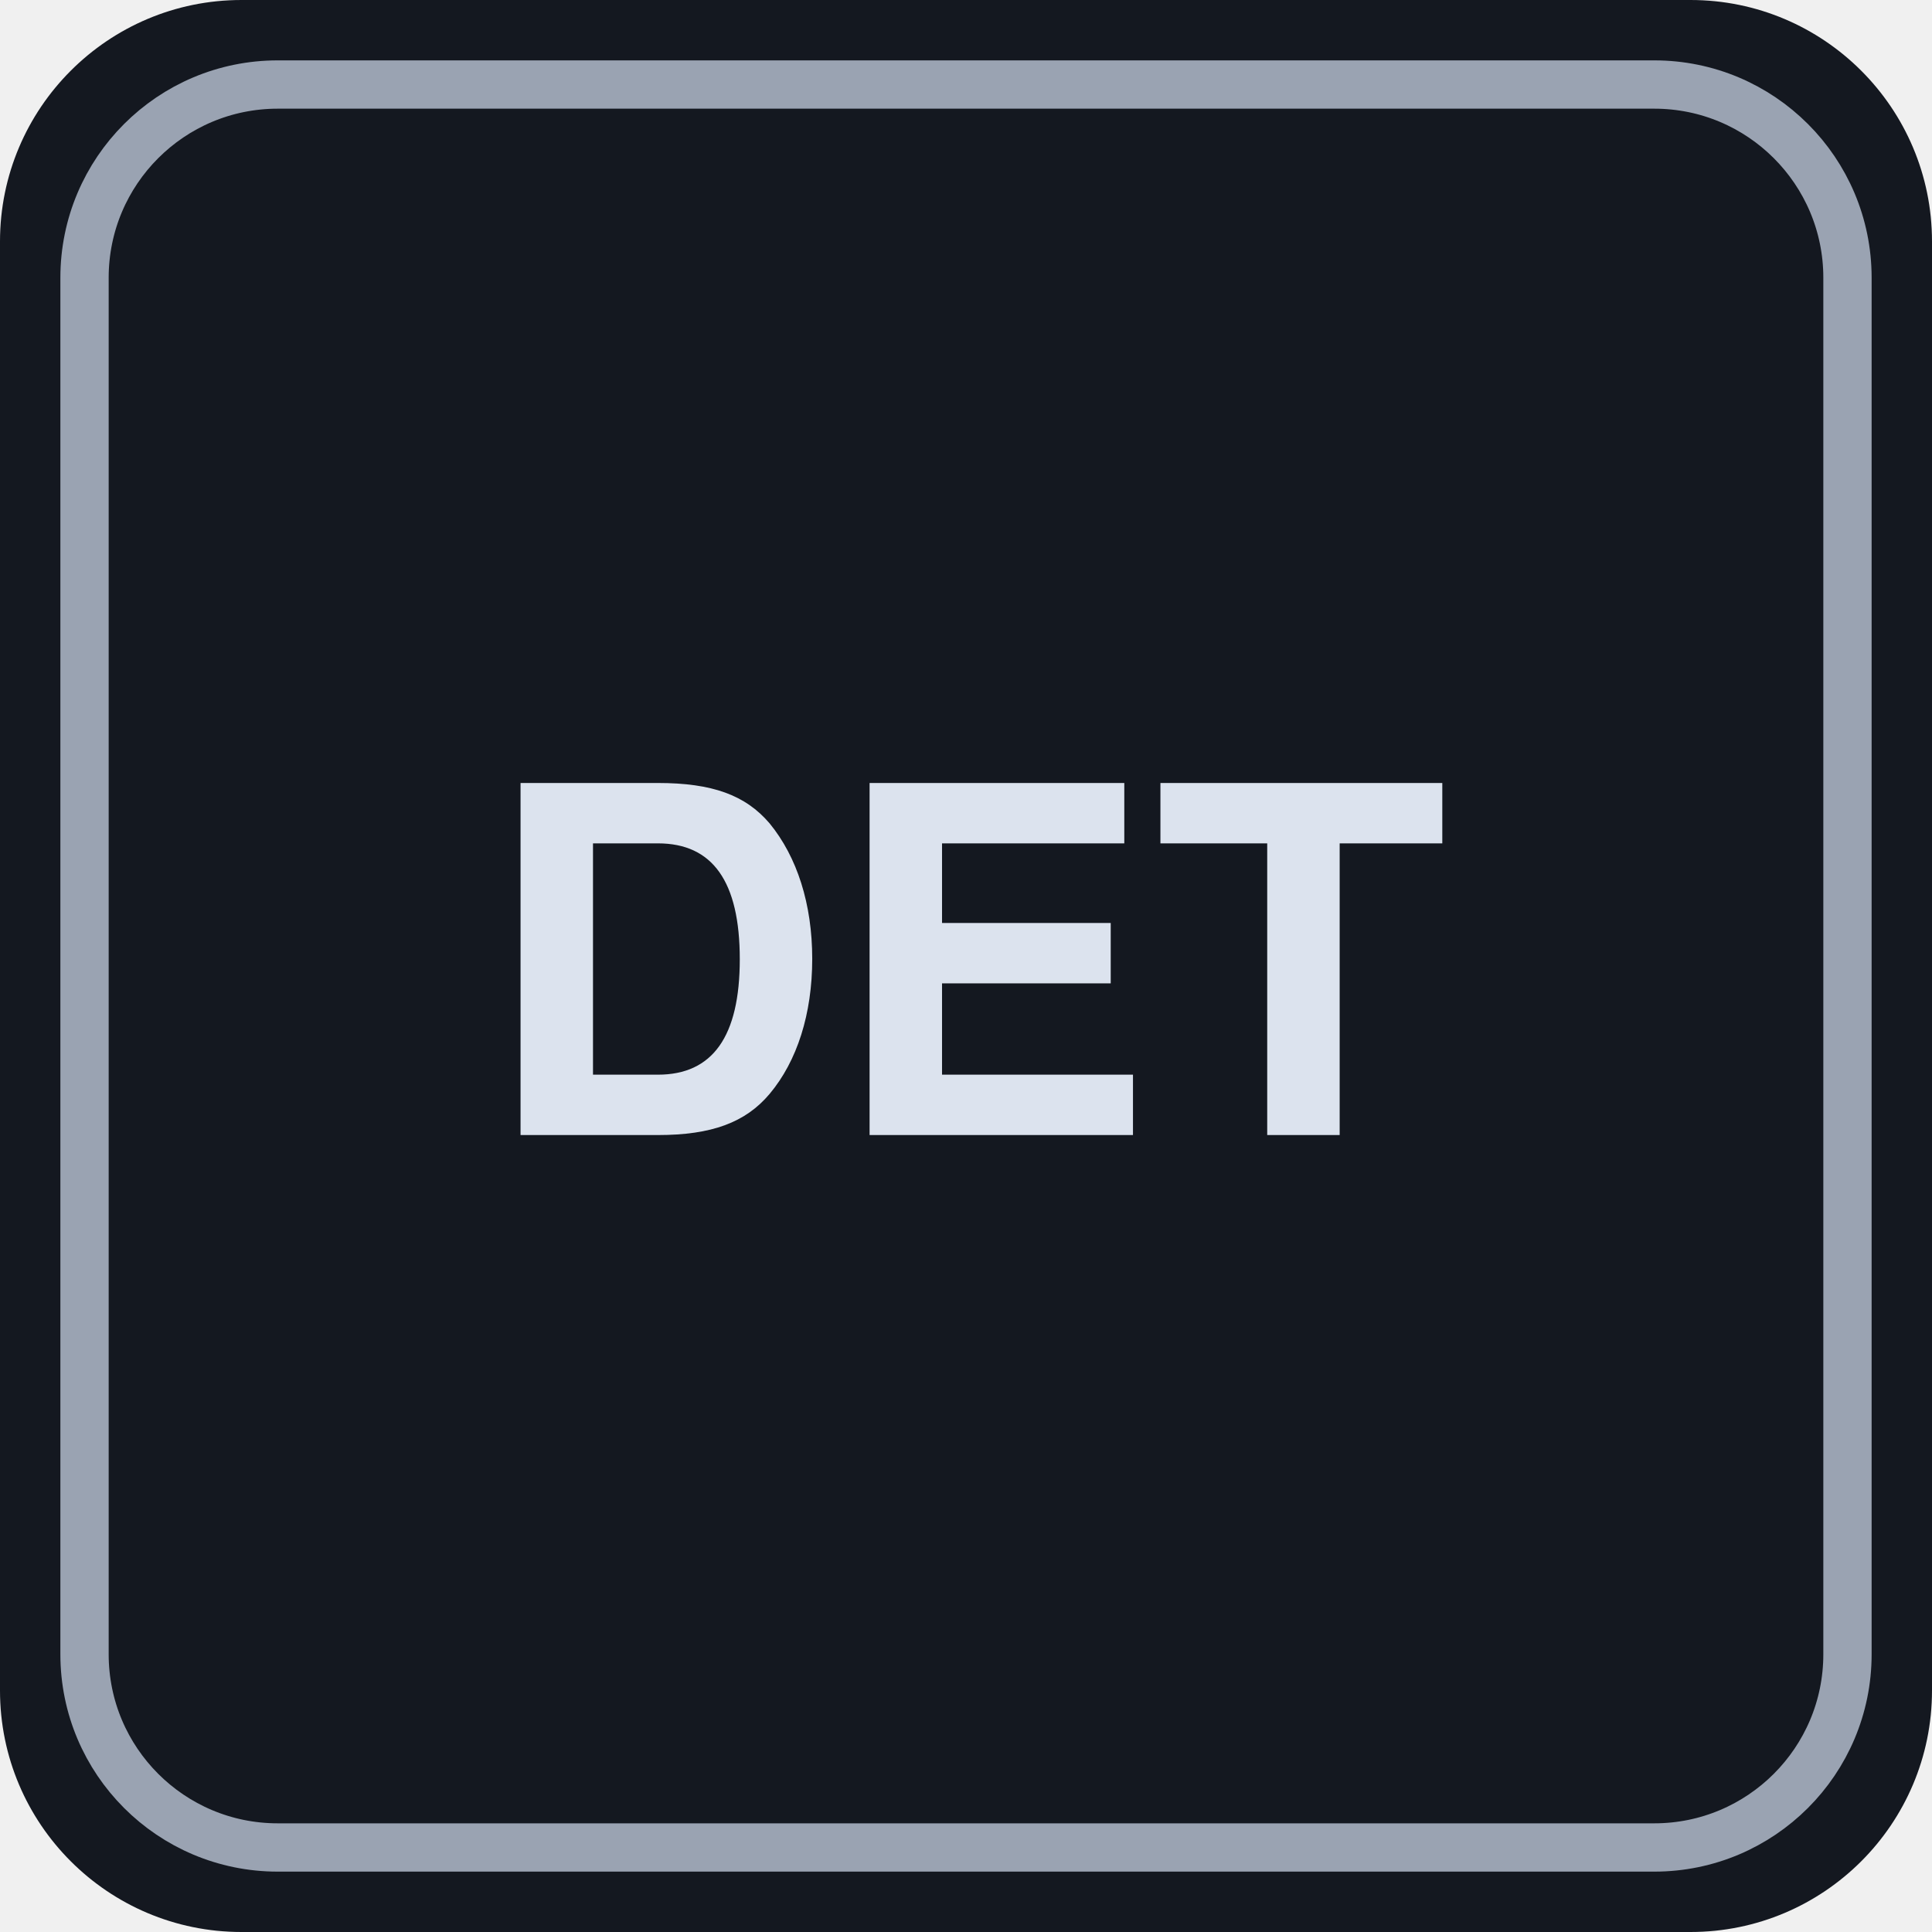
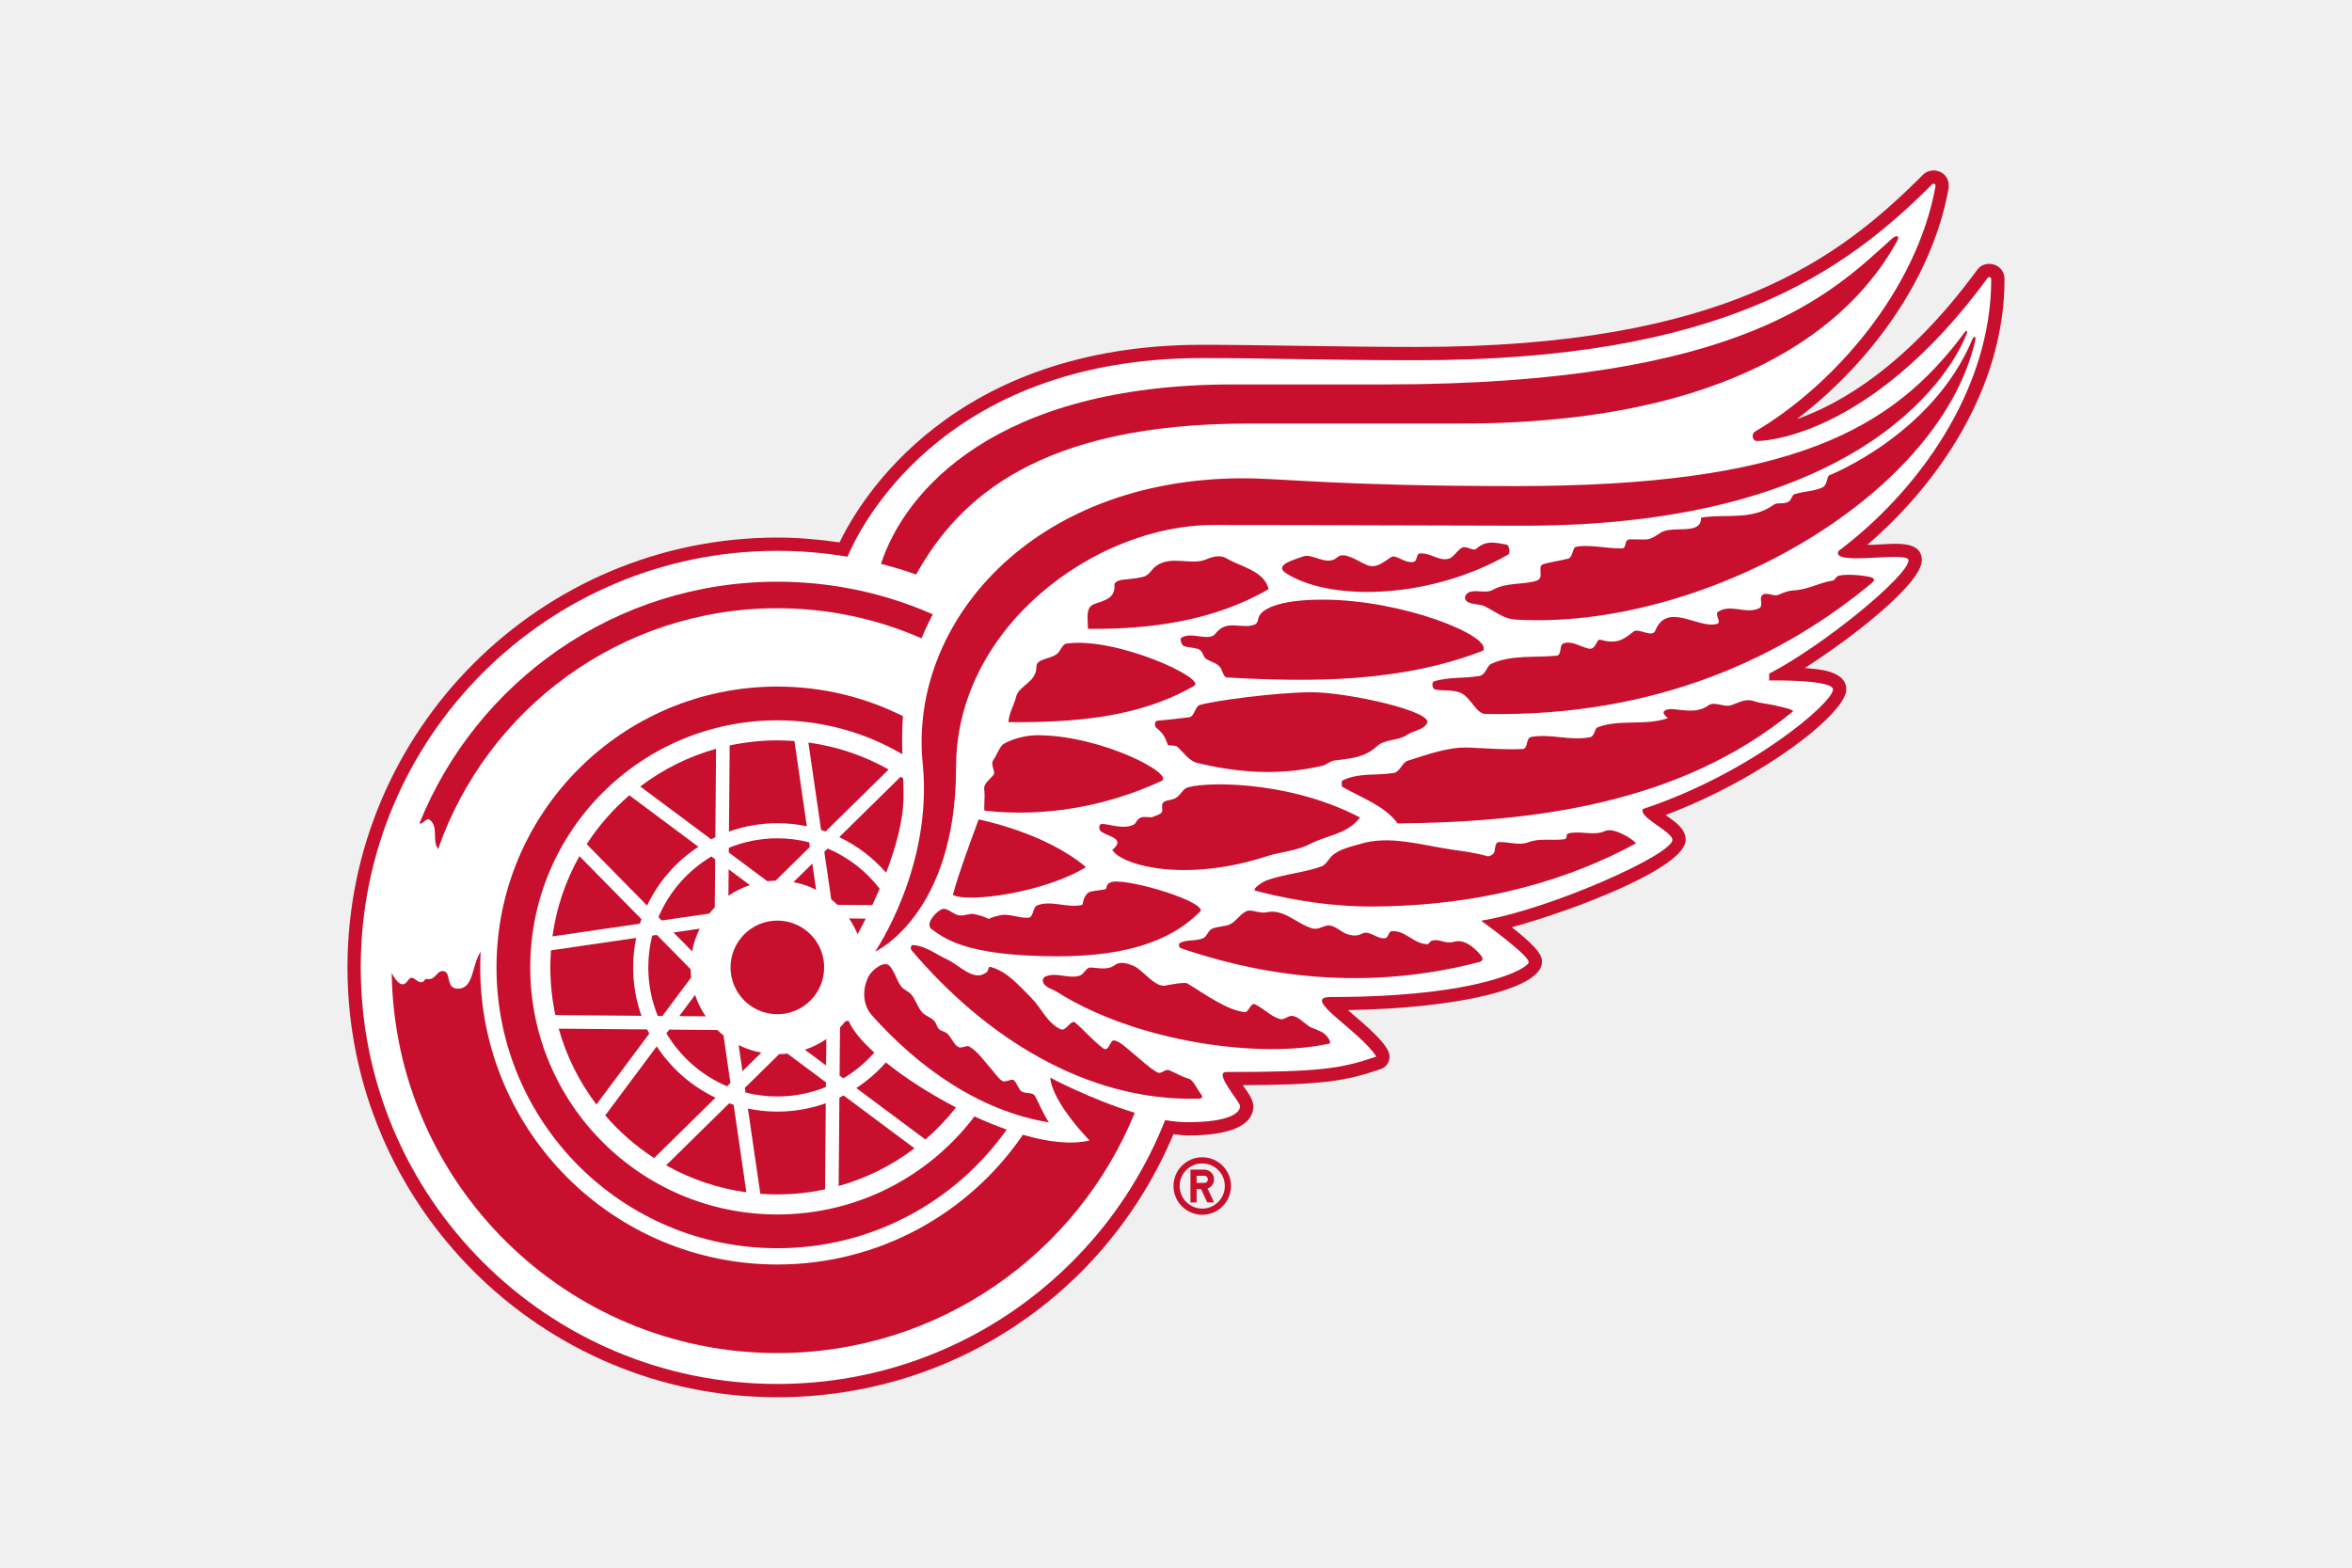
- <svg xmlns="http://www.w3.org/2000/svg" viewBox="0 0 80 80" width="80" height="80" role="img" aria-label="DET">
-   <rect width="80" height="80" rx="10" fill="#141820" />
-   <rect x="3.5" y="3.5" width="73" height="73" rx="8" fill="none" stroke="#9aa3b2" stroke-width="2" />
-   <text x="40" y="47" text-anchor="middle" font-family="ui-sans-serif,system-ui,Helvetica,Arial,sans-serif" font-size="20" font-weight="700" fill="#dce3ee">DET</text>
+ <svg xmlns="http://www.w3.org/2000/svg" viewBox="0 0 960 640">
+   <path fill="#c8102e" d="M490.714 472.446c-6.481 0-11.742 5.253-11.742 11.738 0 6.478 5.261 11.74 11.742 11.74s11.734-5.262 11.734-11.739c0-6.486-5.253-11.739-11.734-11.739m0 20.958a9.21 9.21 0 0 1-6.522-2.698 9.219 9.219 0 0 1-2.698-6.522 9.207 9.207 0 0 1 9.22-9.214c5.094 0 9.218 4.12 9.218 9.214s-4.124 9.22-9.218 9.22m4.823-11.94a3.98 3.98 0 0 0-3.983-3.978h-5.656v13.4h2.514v-5.442h1.804l2.541 5.441h2.78l-2.652-5.674a3.99 3.99 0 0 0 2.652-3.748m-3.983 1.464h-3.142v-2.932h3.142a1.47 1.47 0 0 1 1.469 1.468 1.47 1.47 0 0 1-1.469 1.464" />
+   <path fill="#c8102e" d="M762.178 222.393c28.437-24.3 55.997-63.485 55.997-108.357 0-6.495-7.923-8.322-11.136-3.906-29.301 39.985-56.933 55.177-73.624 60.96 27.756-21.013 54.976-55.323 61.939-94.232.765-7.1-6.957-9.172-10.526-5.456-33.983 33.978-80.769 70.237-206.502 70.237-30.382 0-65.112-.88-87.57-.88-102.083 0-139.625 63.137-148.088 80.665-8.404-1.214-16.914-1.963-25.373-1.963-96.753 0-175.47 78.716-175.47 175.478-.001 96.754 78.715 175.474 175.469 175.474 71.21 0 134.161-42.05 161.662-107.39 1.936.197 3.989.527 5.721.527 22.235 0 26.898-6.503 26.898-11.975 0-2.934-2.907-6.478-4.346-8.542 32.618-.176 42.185-1.704 56.302-6.582 2.296-.716 3.644-2.849 3.644-5.118 0-4.813-9.868-12.779-17.015-18.97 45.622-.766 79.215-8.914 79.215-19.584 0-2.084-.198-4.71-12.306-14.247 25.74-7 70.962-24.358 70.962-35.658 0-4.38-3.78-7.064-8.195-10.142 40.066-15.097 73.756-41.698 73.756-51.237 0-7.689-11.328-8.342-16.945-8.776 19.965-12.788 47.764-34.582 47.764-43.995 0-9.748-15.276-5.908-22.232-6.33z" />
+   <path fill="#fff" d="M750.469 224.886c31.928-23.926 62.279-65.247 62.279-110.85 0-.96-.947-1.108-1.343-.708-49.354 67.382-94.235 66.72-94.235 66.72-1.962 0-2.426-2.754-.867-3.84 31.865-18.74 66.042-57.403 73.717-100.31.105-.574-.754-1.27-1.359-.67-36.246 36.249-86.059 71.83-210.336 71.83-39.8 0-60.57-.88-87.57-.88-107.766 0-140.905 71.627-144.828 81.108a171.5 171.5 0 0 0-28.633-2.41c-93.918 0-170.055 76.133-170.055 170.062s76.137 170.056 170.054 170.056c71.916 0 133.402-44.64 158.265-107.716 3.18.542 6.25.85 9.113.85 17.326 0 21.486-3.867 21.486-6.554 0-1.823-11.08-13.932-5.579-13.932 38.427 0 47.077-1.435 61.185-6.31-6.769-10.593-31.286-24.306-18.662-24.306 60.903 0 80.862-11.758 80.862-14.248 0-2.91-19.42-16.895-19.42-16.895 28.053-4.625 78.073-26.998 78.073-33.01 0-3.48-14.268-9.32-11.98-12.62 44.478-14.794 77.535-43.537 77.535-48.759 0-4.19-26.073-3.7-26.073-3.7v-2.77c22.547-11.722 56.892-40.065 56.892-46.3 0-3.973-32.229 2.683-28.521-3.838" />
+   <path fill="#c8102e" d="M359.045 362.811a52.76 52.76 0 0 0-21.222-16.416l-1.368 1.341 2.825 19.428a34 34 0 0 1 2.537 2.218l14.233.118a252 252 0 0 0 2.995-6.689m-61.58-14.786 15.739 11.727a36 36 0 0 1 3.363-.225l14-13.776-.284-1.886a52.7 52.7 0 0 0-12.989-1.624 52.5 52.5 0 0 0-19.812 3.874zm34.092 4.532-7.705 7.561a35 35 0 0 1 9.257 3.117zm5.715 71.638a35.6 35.6 0 0 1-8.74 4.344l8.654 6.445zm-70.282 48.578 25.06-24.655c-9.797-4.649-18.098-11.945-24-20.95l-21.016 28.193a93 93 0 0 0 19.956 17.412m79.563-97.816a35 35 0 0 1 3.479 6.425 207 207 0 0 0 3.333-6.367zm-47.103 76.085a56 56 0 0 1-1.828-.622l-25.737 25.313a92.1 92.1 0 0 0 32.765 11.01zm46.912-34.312-1.291.192a34 34 0 0 1-2.214 2.536l-.17 19.634 1.534 1.136a53 53 0 0 0 12.646-10.513c-5.225-4.746-8.966-9.244-10.505-12.985m-49.043-51.048a35 35 0 0 1 8.741-4.344l-8.653-6.456zm-32.313 56.297a75 75 0 0 1-.865-1.723l-36.096-.305a92.4 92.4 0 0 0 15.389 30.953zm72.12 19.876-15.73-11.733q-1.675.19-3.362.22l-14.003 13.771.27 1.893a52.6 52.6 0 0 0 12.993 1.622 52.5 52.5 0 0 0 19.813-3.868zm-34.083-4.542 7.694-7.567a35.3 35.3 0 0 1-9.252-3.107zm39.573 10.78-.301 36.091a92.3 92.3 0 0 0 30.948-15.389l-28.932-21.569a69 69 0 0 1-1.715.867m-54.582-33.178a35.2 35.2 0 0 1-4.33-8.746l-6.459 8.653 10.789.094m4.738 5.577-19.626-.164-1.14 1.53c5.715 9.594 14.386 17.233 24.768 21.618l1.363-1.346-2.822-19.418a38 38 0 0 1-2.543-2.22m-1.03-50.078.16-19.628-1.526-1.145c-9.599 5.718-17.23 14.39-21.627 24.776l1.349 1.371 19.425-2.835q1.05-1.321 2.219-2.539m-16.826 10.263 7.565 7.701a35.1 35.1 0 0 1 3.116-9.256zm-8.696 1.27a53.3 53.3 0 0 0-1.614 12.993 52.5 52.5 0 0 0 3.871 19.81l1.905.016 11.733-15.735a31 31 0 0 1-.221-3.362l-13.778-13.992zm39.047 70.62 5.065 34.78c8.85.667 17.75.062 26.428-1.795l.295-35.154a58.9 58.9 0 0 1-19.761 3.408c-4.121 0-8.146-.424-12.027-1.239M368.79 325.03c0-2.398-.052-4.8-.132-7.22a59 59 0 0 0-1.054-.709l-25.063 24.65a58.95 58.95 0 0 1 19.144 14.541c3.871-10.125 7.105-21.51 7.105-31.263zm-78.526 17.61c.567-.29 1.134-.586 1.712-.859l.303-36.093a92.3 92.3 0 0 0-30.954 15.39zm39.063-5.332-5.071-34.786a99 99 0 0 0-6.962-.264c-6.675 0-13.192.718-19.469 2.07l-.291 35.146a58.8 58.8 0 0 1 19.76-3.405c4.127 0 8.149.43 12.033 1.24m60.889 114.8c-10.697-5.534-20.779-12.044-28.646-18.385a59.9 59.9 0 0 1-12.042 10.473l28.185 21.004a93.7 93.7 0 0 0 12.503-13.093m-27.498-137.963a92.2 92.2 0 0 0-32.769-11.017l5.198 35.705a68 68 0 0 1 1.831.617zM224.623 394.94c0 6.68.711 13.19 2.059 19.463l35.147.292a58.9 58.9 0 0 1-3.4-19.755c0-4.129.423-8.146 1.23-12.04l-34.774 5.075a92 92 0 0 0-.262 6.965m.865-12.658 35.702-5.2c.196-.619.41-1.214.625-1.828l-25.31-25.734a91.9 91.9 0 0 0-11.017 32.762m13.976-37.648 24.647 25.057a59 59 0 0 1 20.955-23.998l-28.187-21.018a92.7 92.7 0 0 0-17.415 19.96M317.293 414.047c10.553 0 19.108-8.555 19.108-19.109s-8.555-19.108-19.108-19.108-19.108 8.555-19.108 19.108 8.555 19.11 19.108 19.11" />
+   <path fill="#c8102e" d="M317.294 280.29c-63.317 0-114.642 51.33-114.642 114.65s51.325 114.642 114.642 114.642c38.654 0 72.833-19.128 93.608-48.435a154 154 0 0 1-13.165-5.366c-18.42 24.31-47.592 40.017-80.443 40.017-55.705 0-100.867-45.159-100.867-100.858s45.162-100.87 100.867-100.87c18.61 0 36.047 5.052 51.011 13.845-.137-4.997-.162-10.142.232-15.554-15.419-7.722-32.824-12.072-51.243-12.072" />
+   <path fill="#c8102e" d="M444.715 465.59c-7.405 1.772-16.958.652-27.217-2.316-21.837 31.961-58.572 52.947-100.206 52.947-66.973 0-121.28-54.298-121.28-121.282 0-2.15.061-4.278.163-6.395-3.75 5.69-2.669 15.08-9.319 15.08-5.274 0-2.351-7.185-6.211-7.185-2.402 0-2.739 3.296-5.726 3.296-.349 0-.66-.125-.886-.125-.642 0-.928 1.393-2.144 1.393-1.553 0-2.643-1.833-3.876-1.833-1.391 0-1.834 2.654-3.678 2.654-1.892 0-3.723-3.166-4.461-4.614 1.218 85.916 71.23 155.176 157.42 155.176 65.963 0 122.441-40.56 145.879-98.102-17.659-5.34-34.535-14.352-34.535-14.352 1.077 10.522 16.077 25.658 16.077 25.658M175.476 334.74c3.636 3.004.738 8.262 3.347 11.88 19.972-57.24 74.425-98.315 138.471-98.315 20.931 0 40.834 4.397 58.847 12.297a124 124 0 0 1 4.588-9.808c-19.411-8.556-40.866-13.316-63.435-13.316-66.157 0-122.768 40.812-146.077 98.621 1.297.85 2.725-2.627 4.259-1.36m334.082-161.82h86.63c110.667 0 159.121-39.565 178.208-74.637 1.101-2.109-.254-2.551-2.357-.682-24.093 21.615-60.041 59.343-206.821 59.343h-61.94c-97.434 0-134.125 43.934-143.694 73.236a171 171 0 0 1 14.36 4.367c17.321-31.185 50.333-61.627 135.614-61.627" />
+   <path fill="#c8102e" d="M507.526 195.261c-86.692 0-136.627 59.54-130.912 116.43 4.259 42.385-19.46 76.821-19.46 76.821s33.084-14.98 33.084-75.338c0-57.208 56.911-98.846 104.875-98.846 46.381 0 100.197.291 126.881.291 141.509 0 175.749-65.375 180.624-78.132.859-1.914-.379-1.526-.845-.637-29.544 39.843-70.914 62.596-183.17 62.596-72.11 0-94.912-3.185-111.077-3.185" />
+   <path fill="#c8102e" d="M539.848 244.8c-23.409 0-25.76 6.515-25.76 6.515-.74.908-.363 3.041-2.003 3.664-5.347 2.065-11.266-2.365-15.869 3.592-2.78 3.598-9.525-.839-13.899 1.701-.983.576.016 3.068.776 3.398 2.048.9 5.43.633 6.701 1.69 1.343 1.101 1.225 2.676 2.472 3.598 1.544 1.131 4.443 1.635 5.735 3.42 1.009 1.373 1.332 4.104 2.796 4.184 35.141 1.995 71.215 1.99 104.561-10.929 3.777-5.947-32.715-20.834-65.51-20.834M401.725 322.29c.463 3.4-.424 8.618.281 8.687 24.46 2.67 49.289-1.679 71.923-12.068 6.299-2.673-24.581-18.75-50.271-18.75-8.347 0-14.031 3.551-14.031 3.551-1.432.823-2.58 4.178-4.246 6.68-1.241 1.856 1.135 4.767.138 5.964-1.844 2.222-4.121 3.584-3.794 5.935zm33.451-59.54c-1.183.198-2.073 2.12-2.95 3.366-2.22 3.125-9.251 2.434-9.193 5.991.08 6.485-7.144 7.672-8.292 12.343-.897 3.662-2.865 6.428-3.135 10.368 25.952.14 52.649-1.533 75.656-14.745 6.014-2.739-31.687-20.272-52.086-17.324m82.626-22.25c-1.888-7.528-11.023-8.938-17.249-12.58-2.47-1.448-5.369-.788-8.221.437-6.181 2.654-14.128-1.852-20.507 2.731-1.816 1.32-2.788 3.772-5.136 4.38-2.915.758-5.856.878-8.832 1.255-1.092.152-3.14.89-3.006 2.13.595 5.292-4.33 6.396-8.237 7.762-3.82 1.343-2.463 6.381-2.582 10.092 25.283.322 51.587-3.24 73.77-16.207M388.905 365.343c6.5 3.38 37.935-1.16 54.324-11.347-16.835-14.28-43.777-19.46-43.777-19.46-3.736 10.193-7.601 20.337-10.547 30.808" />
+   <path fill="#c8102e" d="M384.193 371.296c-3.07 1.632-6.591 6.266-3.805 8.148 4.988 3.381 13.264 10.957 51.438 10.957 37.172 0 51.314-11.488 58.348-18.62 0-4.604-32.703-14.024-37.093-11.467-1.349.67-1.508 2.021-1.69 2.616-1.467.575-6.01.646-7.089 1.434-2.535 1.861-2.031 4.897-2.708 5.076-5.801 1.443-12.991-2.21-18.484.292-1.473.68-1.346 4.78-3.298 4.928-3.977.3-8.355-2.065-12.143-.856-.674.223-2.723.52-4.068 1.368-2.082-1.068-3.189-1.327-5.909-1.986-2.011-.493-3.955.89-6.419.472-2.307-.402-4.898-3.524-7.08-2.362m150.733-26.838c6.865-3.574 15.126-3.913 20.17-10.73-30.813-16.095-66.796-14.429-71.19-11.886-1.085.634-2.348 2.878-3.725 3.756-2.115 1.387-4.077.72-5.478 2.122-.84.84.082 3.058-.51 3.88-.773 1.087-2.48 1.28-3.545 1.854-1.082.592-3.367-.374-5.069.344-1.695.72-1.764 2.307-2.873 2.87-4.133 2.105-10.129-.337-12.975-.293-1.468.025-1.087 2.34-.614 2.805 1.842 1.825 7.171 2.382 6.968 5.085-.047.554-1.324 2.44-2.131 2.544 2.825 6.031 29.107 14.03 63.678 2.562 5.773-1.737 11.741-2.028 17.294-4.914zm39.327-44.416c2.828-1.893 6.431-1.915 8.115-4.592 3.731-4.842-32.269-12.844-46.876-12.844-14.516 0-41.321 3.642-45.921 5.258-1.905.792-2.007 4.68-4.243 4.955-4.304.53-8.568 1.051-12.899 1.415-1.423.115-1.066 2.397-.622 2.747 2.815 2.274 3.686 3.683 4.872 7.166.119.328 3.042.04 3.681.584 2.813 2.428 4.823 5.883 8.347 6.74 17.048 4.09 33.527 5.218 50.978 1.163 1.869-.429 3.238-1.949 4.905-2.153 6.123-.792 12.494-1.162 17.24-5.682 3.35-3.196 8.694-2.243 12.423-4.757m41.407-73.704c1.002-.62.187-3.862-.653-3.986-3.908-.594-8.143-2.174-12.372 1.622-1.43 1.291-4.095-1.487-6.075-.29-1.602.951-3.182 3.514-4.67 4.177-4.056 1.803-7.99-2.409-12.467-1.885-1.313.145-.994 3.066-2.299 3.372-3.85.911-7.215-3.282-9.387-1.872-3.326 2.144-6.119 4.875-10.145 3.063-3.865-1.756-8.968-5.409-11.61-3.107-4.59 4.008-10.173-1.8-14.209-.235-3.42 1.325-12.615 3.516-6.342 7.153 19.485 11.796 60.172 9.453 90.23-8.01zM422.515 447.534c-1.018-1.847-3.653-.856-5.467-1.923-1.316-.798-1.946-3.54-3.235-4.6-.996-.82-3.4 1.04-4.635.318-1.753-1.029-3.091-3.25-4.46-4.78-1.522-1.689-2.92-3.525-4.418-5.215-1.404-1.589-2.904-3.042-4.697-4.102-.963-.57-2.835.661-4 .358-2.062-.55-3.262-4.135-4.949-5.632-.969-.86-2.516-.978-3.373-1.792-.878-.846-1.065-2.398-1.988-3.42-1.219-1.338-3.003-1.814-4.322-2.893-1.786-1.462-3.124-5.165-4.5-7.204-1.374-2.04-3.409-2.266-4.73-4.053-1.655-2.24-2.624-6.004-4.647-8.27-2.026-2.293-7.099 1.363-8.65 4.45-2.543 5.048-2.394 11.46 1.484 15.787 19.078 21.313 43.851 38.99 72.204 43.656-2.115-3.05-4.344-8.369-5.617-10.685m62.734-7.135c-2.888-.804-5.42-2.4-8.066-3.493-1.632-.672-3.205 1.861-4.964.814-3.559-2.124-6.62-5.169-9.453-7.432-2.246-1.798-6.75-6.308-8.686-5.399-.762.34-1.858 4.53-3.697 3.15-4.434-3.323-7.314-6.897-11.452-10.522-1.896-1.649-3.703 3.804-6.108 2.65-5.533-2.69-7.761-8.688-12.017-12.937-4.967-4.945-9.715-10.674-16.547-12.485-1.135-.298-.51 1.357-1.573 2.19-5.219 4.073-10.964-2.887-16.033-5.21-4.649-2.147-8.74-5.555-13.971-5.91-1.109-.083-1.059 1.591-.638 2.09 29.797 35.248 71.143 61.692 116.555 60.626 1.054-.024 3.204.094 1.437-2.095-1.412-1.734-2.997-5.539-4.787-6.037m42.177-25.676c-1.326-.196-3.386 1.596-4.536 1.38-3.522-.662-6.308-3.825-10.58-6.08-1.762-.93-2.679 3.235-4.06 3.147-7.084-.404-17.319-7.914-23.642-11.702-1.12-.677-7.879.671-9 .897-4.066.818-9.238-6.3-12.434-7.802-2.423-1.128-5.796-2.323-8.094-.602-3.119 2.32-6.825 1.076-10.24 1.03-1.325-.029-2.495 2.791-4.138 3.308-4.659 1.495-9.815-1.745-14.387.537-.133.062-.757 1.02-.722 1.35.314 2.865 3.516 3.347 5.627 4.635 32.746 20.771 83.314 27.496 111.491 21.194.638-.198-.358-2.607-2.258-4.057-1.965-1.509-4.862-2.076-6.084-2.933-2.844-1.993-4.36-3.914-6.943-4.302Zm65.918-30.227c-3.466 1.026-6.147-1.514-9.026-.415-.661.258-1.112 1.348-1.663 1.354-5.429.107-9.046-5.735-14.574-5.294-1.367.107-1.341 2.528-2.505 2.802-3.405.798-6.425-3.322-9.495-1.844-2.189 1.07-3.73.99-5.828.375-2.72-.799-4.74-3.217-7.366-3.63-2.321-.365-4.603 1.936-7.222 1.174-6.513-1.897-11.564-8.088-18.557-6.605-3.452.73-6.42-1.632-8.803-.203-2.616 1.55-3.359 3.435-6.01 5.011-1.795 1.09-5.999.952-7.879 2.091-1.423.873-1.787 3.07-3.416 3.744-3.059 1.264-6.679.366-9.544 1.988-.337.187-.526 1.787.702 2.13 26.7 9.05 69.915 19.007 121.535 5.611 1.591-.485 1.921-1.437.627-2.932-2.835-3.279-6.73-6.62-10.976-5.357m61.776-45.24c-4.562 2.121-9.845-.236-14.902.965-1.321.313-.308 2.197-1.63 2.381-4.957.702-10.1-.565-14.747 1.25-3.634 1.412-7.994-.192-11.994-.09-1.522.04-1.558 2.081-1.792 3.734-.215 1.402-2.332 2.242-2.957 2.057-4.955-1.473-9.703-2.006-14.727-2.744-12.617-1.864-25.107-5.875-36.97-2.332-3.87 1.162-9.002 2.13-11.967 5.142-1.139 1.167-2.353 3.47-3.87 4.023-7.26 2.64-15.166 3.13-22.4 5.706-2.187.771-6.351 3.838-4.793 4.24 0 0 22.32 6.48 46.673 6.48 46.868 0 82.597-11.532 108.734-25.792-1.501-1.893-9.203-6.629-12.658-5.02m51.43-51.332c-2.874.947-6.797-1.767-9.255.047-3.67 2.706-7.981 2.216-11.75 1.828-1.798-.19-4.617-.823-6.208.421-1.029.81.449 2.106 1.412 2.976-9.486 3.265-19.95.19-28.946 3.842-.674.274-1.08 3.576-2.742 3.907-8.259 1.67-15.986-1.574-24.176-.074-2.082.385-1.159 4.792-3.336 4.897-7.354.36-14.517-.258-21.862-.564-8.737-.364-16.787 2.805-25.031 5.332-2.454.738-3.189 4.636-5.829 5.035-7.127 1.088-14.381-.16-20.88 3.05-.439.215-.468 2.401.011 2.66 7.966 4.501 17.095 7.61 22.54 14.887 55.435-.583 115.085-7.829 161.241-45.673.91-.738-4.556-1.878-7.499-2.56-2.869-.666-5.231-.666-8.71-1.803-3.095-1.02-5.953.801-8.98 1.792m57.557-52.137c-.563-.339-8.952-1.85-13.591-.76-.994.234-1.58 1.852-2.51 2.004-5.991.96-10.211 3.821-16.295 4.008-1.272.03-4.008.936-5.646 1.715-2.208 1.066-5.233-1.524-6.957.408-1.111 1.247.826 4.242-1.192 5.194-5.299 2.495-11.493-1.98-16.682 1.402-1.511.977 1.596 4.286-.352 4.902-7.461 2.332-20.361-9.249-25.245 2.775-.76 1.89-3.096 1.036-4.556.656-1.412-.366-3.408-1.019-4.248-.32-4.57 3.72-7.256 5.204-13.684 3.4-1.624-.468-1.654 4.367-4.812 3.598-3.612-.869-7.083-3.474-10.385-1.998-1.535.685-.404 4.701-2.64 4.92-8.984.856-18.245-.439-26.524 3.24-2.042.911-2.232 4.583-5.092 5.054-6.3 1.043-12.584.308-18.47 2.218-.955.306-.732 3.112.725 3.324 3.774.561 8.062-.025 10.958 1.701 3.555 2.122 5.807 8.104 9.302 8.245 71.19 1.376 122.619-24.135 157.896-53.558 1.396-1.212.672-1.715 0-2.128m-17.45-41.76c-1.069.486-.73 4.01-2.764 4.954-3.505 1.612-7.491 1.565-11.235 2.703-1.417.44-1.338 2.323-2.522 3.061-1.99 1.27-4.685.215-6.139 1.288-8.993 6.591-19.683 3.634-29.671 5.286.158 7.526-11.724 2.93-16.593 6.205-5.319 3.565-4.612 2.59-12.526 2.665-2.459.027-1.132 3.656-3.111 3.697-6.31.113-14.464-1.889-19.168-.52-.846.245-1.121 4.222-2.795 4.672-3.433.92-7.036 1.291-10.326 2.332-2.547.806.782 5.618-2.63 6.7-5.794 1.833-12.176.495-18.02 3.807-2.293 1.31-5.657.074-8.635.622-2.533.454-3.502 3.114-1.432 4.283 1.872 1.055 4.999.78 6.844 1.691 4.28 2.111 7.831 5.167 12.432 5.456 75.206 4.628 172.483-48.83 187.806-113.582.534-2.605-.661-2.125-1.193-.672-16.316 38.852-58.322 55.352-58.322 55.352" />
</svg>
